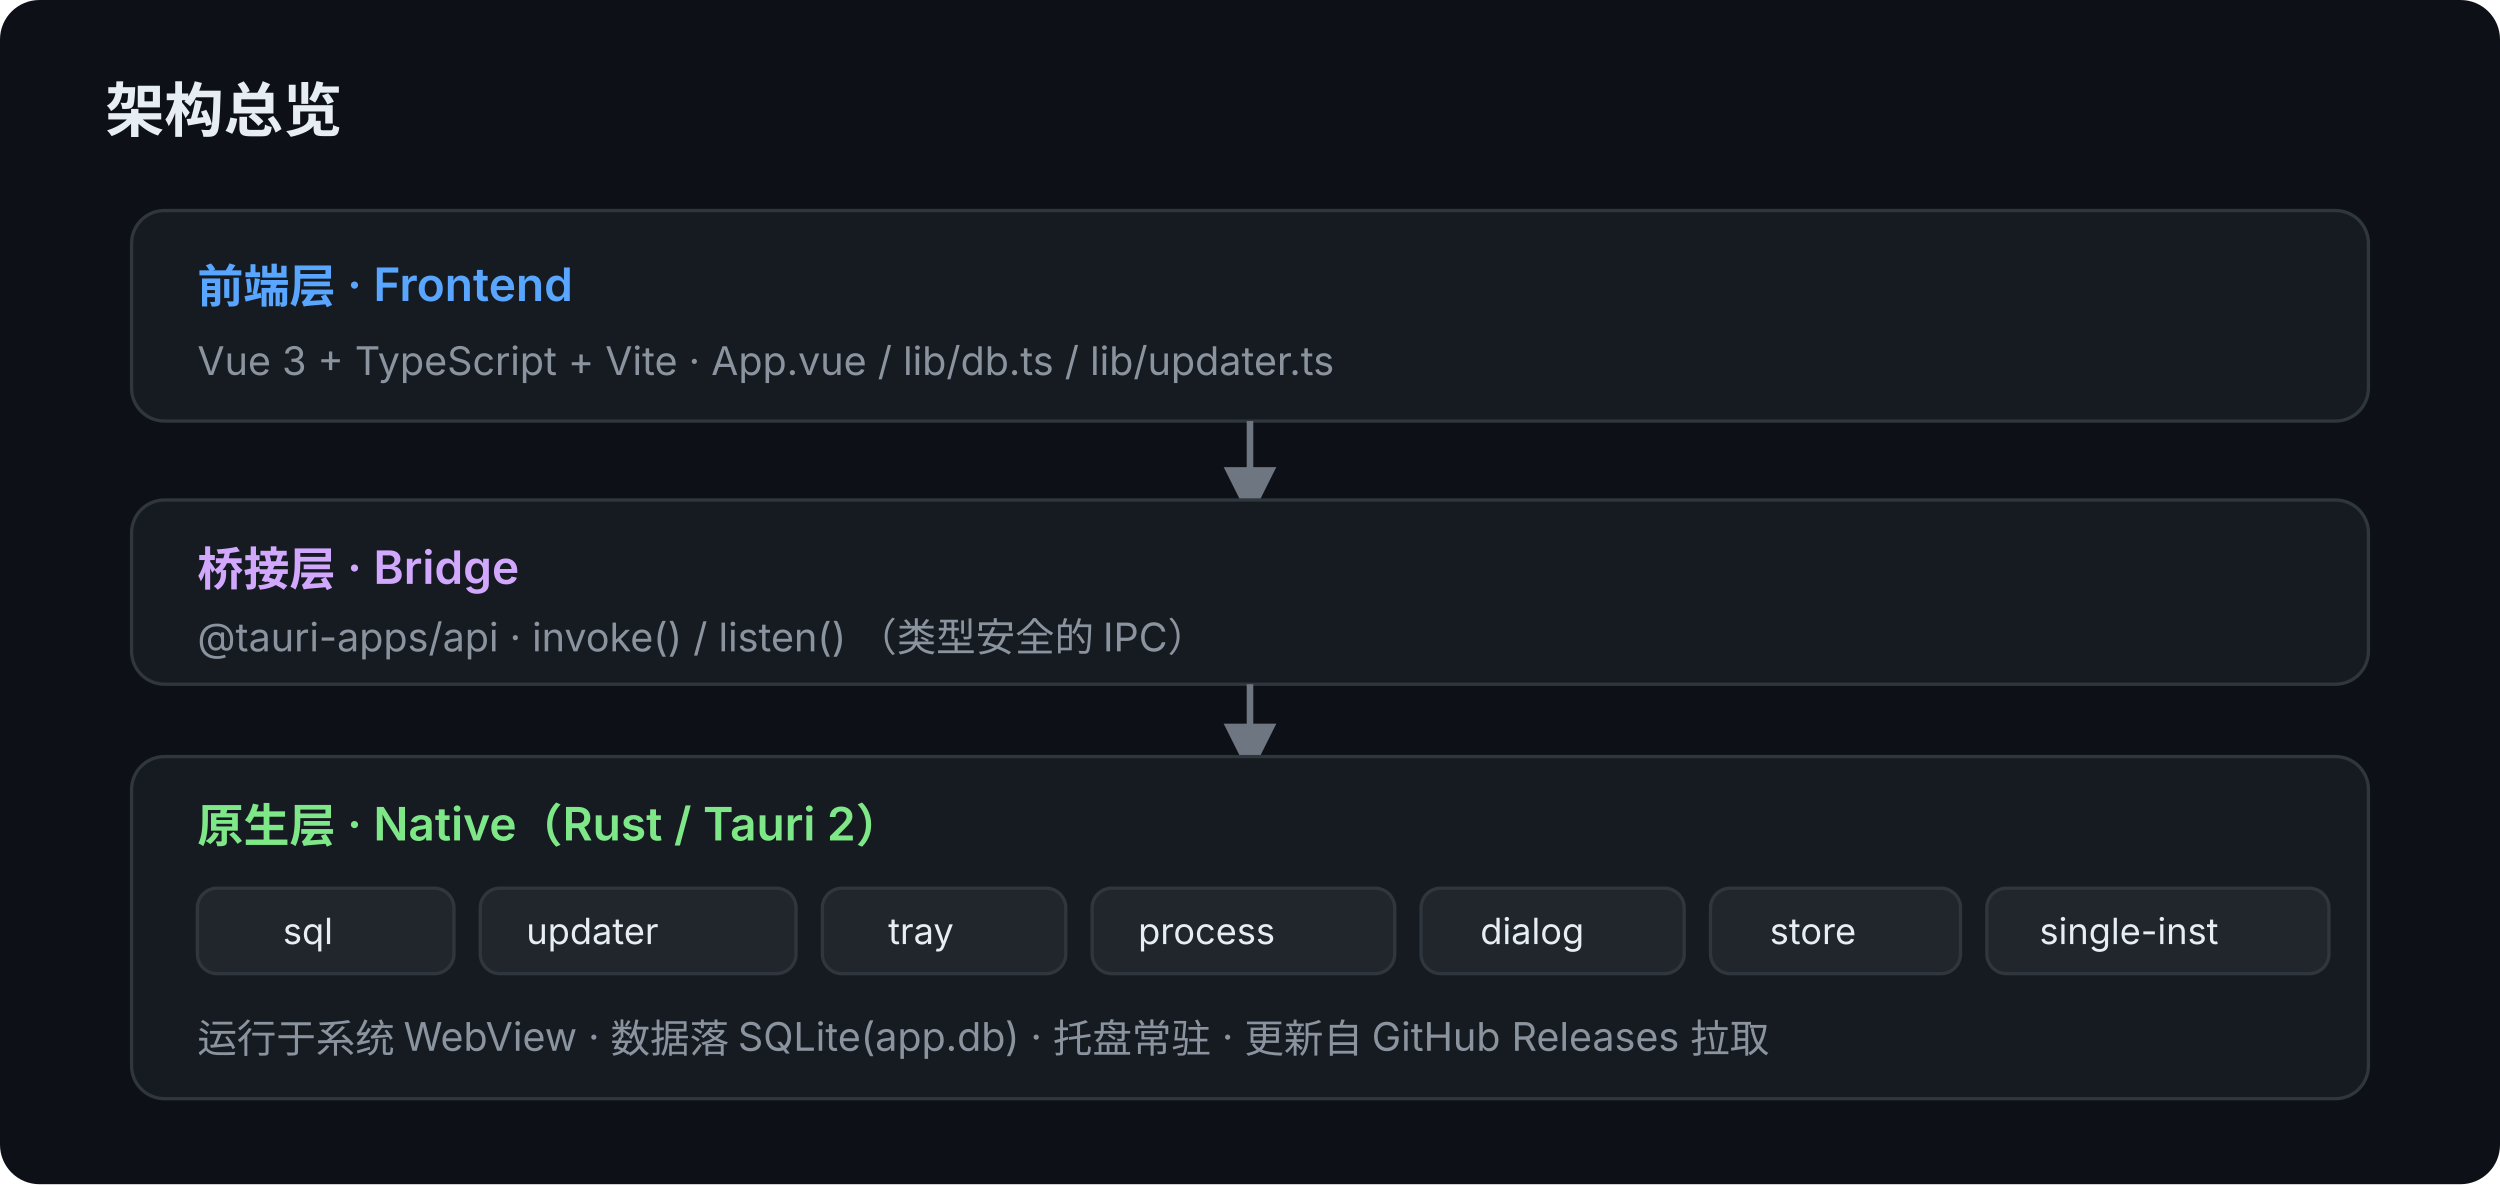
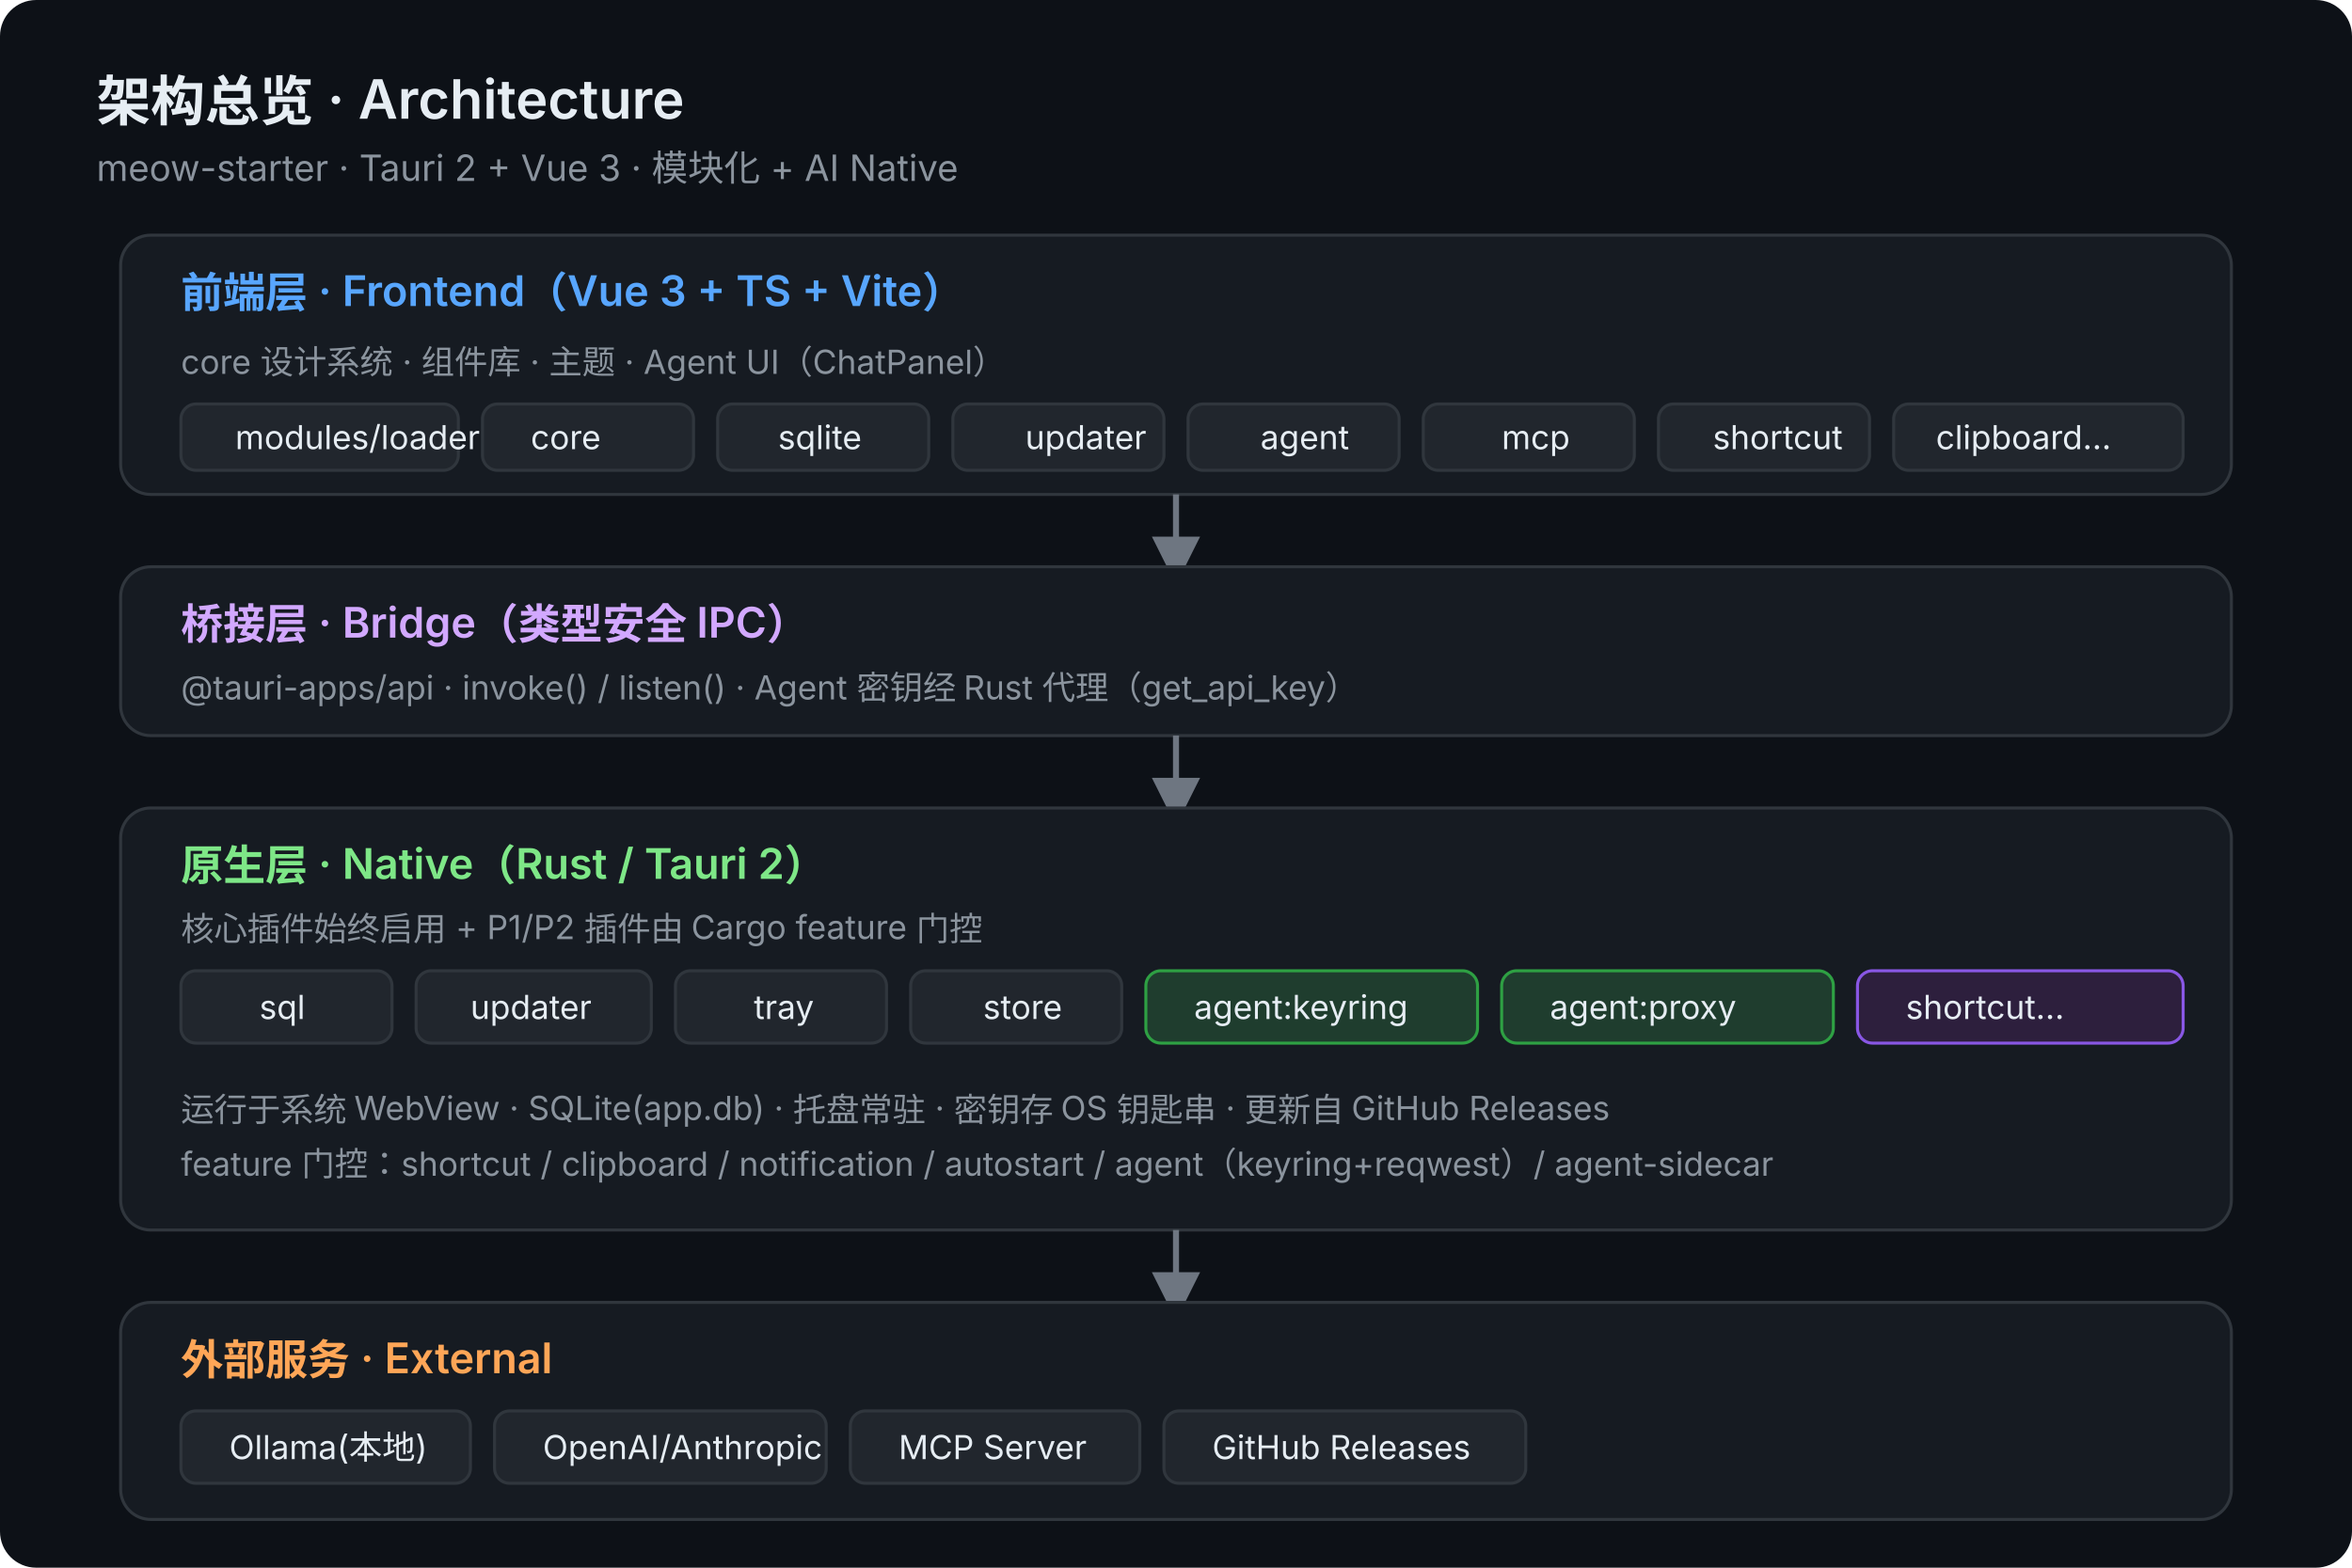
- <svg xmlns="http://www.w3.org/2000/svg" viewBox="0 0 760 360" font-family="-apple-system, system-ui, 'Segoe UI', 'PingFang SC', sans-serif">
-   <rect width="760" height="360" fill="#0d1117" rx="12" />
-   <text x="32" y="40" fill="#e6edf3" font-size="18" font-weight="600">架构总览</text>
-   <rect x="40" y="64" width="680" height="64" rx="10" fill="#161b22" stroke="#30363d" />
-   <text x="60" y="92" fill="#58a6ff" font-size="14" font-weight="600">前端层 · Frontend</text>
-   <text x="60" y="114" fill="#8b949e" font-size="12">Vue 3 + TypeScript + Vite  ·  App.vue / lib/db.ts / lib/updater.ts</text>
-   <path d="M380 128 L380 150" stroke="#6e7681" stroke-width="2" marker-end="url(#a)" />
-   <rect x="40" y="152" width="680" height="56" rx="10" fill="#161b22" stroke="#30363d" />
-   <text x="60" y="178" fill="#d2a8ff" font-size="14" font-weight="600">桥接层 · Bridge</text>
-   <text x="60" y="198" fill="#8b949e" font-size="12">@tauri-apps/api  ·  invoke() / listen()  （类型安全的 IPC）</text>
-   <path d="M380 208 L380 228" stroke="#6e7681" stroke-width="2" marker-end="url(#a)" />
-   <rect x="40" y="230" width="680" height="104" rx="10" fill="#161b22" stroke="#30363d" />
-   <text x="60" y="256" fill="#7ee787" font-size="14" font-weight="600">原生层 · Native（Rust / Tauri 2）</text>
+ <svg xmlns="http://www.w3.org/2000/svg" viewBox="0 0 780 520" font-family="-apple-system, system-ui, 'Segoe UI', 'PingFang SC', sans-serif">
+   <rect width="780" height="520" fill="#0d1117" rx="12" />
+   <text x="32" y="40" fill="#e6edf3" font-size="18" font-weight="600">架构总览 · Architecture</text>
+   <text x="32" y="60" fill="#8b949e" font-size="12">meow-starter · Tauri 2 + Vue 3 · 模块化 + AI Native</text>
+   <rect x="40" y="78" width="700" height="86" rx="10" fill="#161b22" stroke="#30363d" />
+   <text x="60" y="102" fill="#58a6ff" font-size="14" font-weight="600">前端层 · Frontend（Vue 3 + TS + Vite）</text>
+   <text x="60" y="124" fill="#8b949e" font-size="11">core 设计系统 · 组件库 · 主题 · Agent UI（ChatPanel）</text>
  <g font-size="11" fill="#e6edf3">
-     <rect x="60" y="270" width="78" height="26" rx="6" fill="#21262d" stroke="#30363d" />
-     <text x="86" y="287">sql</text>
-     <rect x="146" y="270" width="96" height="26" rx="6" fill="#21262d" stroke="#30363d" />
-     <text x="160" y="287">updater</text>
-     <rect x="250" y="270" width="74" height="26" rx="6" fill="#21262d" stroke="#30363d" />
-     <text x="270" y="287">tray</text>
-     <rect x="332" y="270" width="92" height="26" rx="6" fill="#21262d" stroke="#30363d" />
-     <text x="346" y="287">process</text>
-     <rect x="432" y="270" width="80" height="26" rx="6" fill="#21262d" stroke="#30363d" />
-     <text x="450" y="287">dialog</text>
-     <rect x="520" y="270" width="76" height="26" rx="6" fill="#21262d" stroke="#30363d" />
-     <text x="538" y="287">store</text>
-     <rect x="604" y="270" width="104" height="26" rx="6" fill="#21262d" stroke="#30363d" />
-     <text x="620" y="287">single-inst</text>
+     <rect x="60" y="134" width="92" height="22" rx="5" fill="#21262d" stroke="#30363d" />
+     <text x="78" y="149">modules/loader</text>
+     <rect x="160" y="134" width="70" height="22" rx="5" fill="#21262d" stroke="#30363d" />
+     <text x="176" y="149">core</text>
+     <rect x="238" y="134" width="70" height="22" rx="5" fill="#21262d" stroke="#30363d" />
+     <text x="258" y="149">sqlite</text>
+     <rect x="316" y="134" width="70" height="22" rx="5" fill="#21262d" stroke="#30363d" />
+     <text x="340" y="149">updater</text>
+     <rect x="394" y="134" width="70" height="22" rx="5" fill="#21262d" stroke="#30363d" />
+     <text x="418" y="149">agent</text>
+     <rect x="472" y="134" width="70" height="22" rx="5" fill="#21262d" stroke="#30363d" />
+     <text x="498" y="149">mcp</text>
+     <rect x="550" y="134" width="70" height="22" rx="5" fill="#21262d" stroke="#30363d" />
+     <text x="568" y="149">shortcut</text>
+     <rect x="628" y="134" width="96" height="22" rx="5" fill="#21262d" stroke="#30363d" />
+     <text x="642" y="149">clipboard…</text>
  </g>
-   <text x="60" y="320" fill="#8b949e" font-size="12">运行于系统 WebView · 数据落 SQLite(app.db) · 托盘常驻 · 更新自 GitHub Releases 拉取</text>
+   <path d="M390 164 L390 186" stroke="#6e7681" stroke-width="2" marker-end="url(#a)" />
+   <rect x="40" y="188" width="700" height="56" rx="10" fill="#161b22" stroke="#30363d" />
+   <text x="60" y="212" fill="#d2a8ff" font-size="14" font-weight="600">桥接层 · Bridge（类型安全 IPC）</text>
+   <text x="60" y="232" fill="#8b949e" font-size="11">@tauri-apps/api  ·  invoke() / listen()  ·  Agent 密钥经 Rust 代理（get_api_key）</text>
+   <path d="M390 244 L390 266" stroke="#6e7681" stroke-width="2" marker-end="url(#a)" />
+   <rect x="40" y="268" width="700" height="140" rx="10" fill="#161b22" stroke="#30363d" />
+   <text x="60" y="292" fill="#7ee787" font-size="14" font-weight="600">原生层 · Native（Rust / Tauri 2）</text>
+   <text x="60" y="312" fill="#8b949e" font-size="11">核心插件始终启用 + P1/P2 插件由 Cargo feature 门控</text>
+   <g font-size="11" fill="#e6edf3">
+     <rect x="60" y="322" width="70" height="24" rx="5" fill="#21262d" stroke="#30363d" />
+     <text x="86" y="338">sql</text>
+     <rect x="138" y="322" width="78" height="24" rx="5" fill="#21262d" stroke="#30363d" />
+     <text x="156" y="338">updater</text>
+     <rect x="224" y="322" width="70" height="24" rx="5" fill="#21262d" stroke="#30363d" />
+     <text x="250" y="338">tray</text>
+     <rect x="302" y="322" width="70" height="24" rx="5" fill="#21262d" stroke="#30363d" />
+     <text x="326" y="338">store</text>
+     <rect x="380" y="322" width="110" height="24" rx="5" fill="#1f3d2e" stroke="#2ea043" />
+     <text x="396" y="338">agent:keyring</text>
+     <rect x="498" y="322" width="110" height="24" rx="5" fill="#1f3d2e" stroke="#2ea043" />
+     <text x="514" y="338">agent:proxy</text>
+     <rect x="616" y="322" width="108" height="24" rx="5" fill="#2d1f3d" stroke="#8957e5" />
+     <text x="632" y="338">shortcut…</text>
+   </g>
+   <text x="60" y="372" fill="#8b949e" font-size="11">运行于系统 WebView · SQLite(app.db) · 托盘常驻 · 密钥存 OS 钥匙串 · 更新自 GitHub Releases</text>
+   <text x="60" y="390" fill="#8b949e" font-size="11">feature 门控：shortcut / clipboard / notification / autostart / agent（keyring+reqwest）/ agent-sidecar</text>
+   <path d="M390 408 L390 430" stroke="#6e7681" stroke-width="2" marker-end="url(#a)" />
+   <rect x="40" y="432" width="700" height="72" rx="10" fill="#161b22" stroke="#30363d" />
+   <text x="60" y="456" fill="#ffa657" font-size="14" font-weight="600">外部服务 · External</text>
+   <g font-size="11" fill="#e6edf3">
+     <rect x="60" y="468" width="96" height="24" rx="5" fill="#21262d" stroke="#30363d" />
+     <text x="76" y="484">Ollama(本地)</text>
+     <rect x="164" y="468" width="110" height="24" rx="5" fill="#21262d" stroke="#30363d" />
+     <text x="180" y="484">OpenAI/Anthropic</text>
+     <rect x="282" y="468" width="96" height="24" rx="5" fill="#21262d" stroke="#30363d" />
+     <text x="298" y="484">MCP Server</text>
+     <rect x="386" y="468" width="120" height="24" rx="5" fill="#21262d" stroke="#30363d" />
+     <text x="402" y="484">GitHub Releases</text>
+   </g>
  <defs>
    <marker id="a" markerWidth="8" markerHeight="8" refX="4" refY="4" orient="auto">
      <path d="M0,0 L8,4 L0,8 z" fill="#6e7681" />
    </marker>
  </defs>
</svg>
